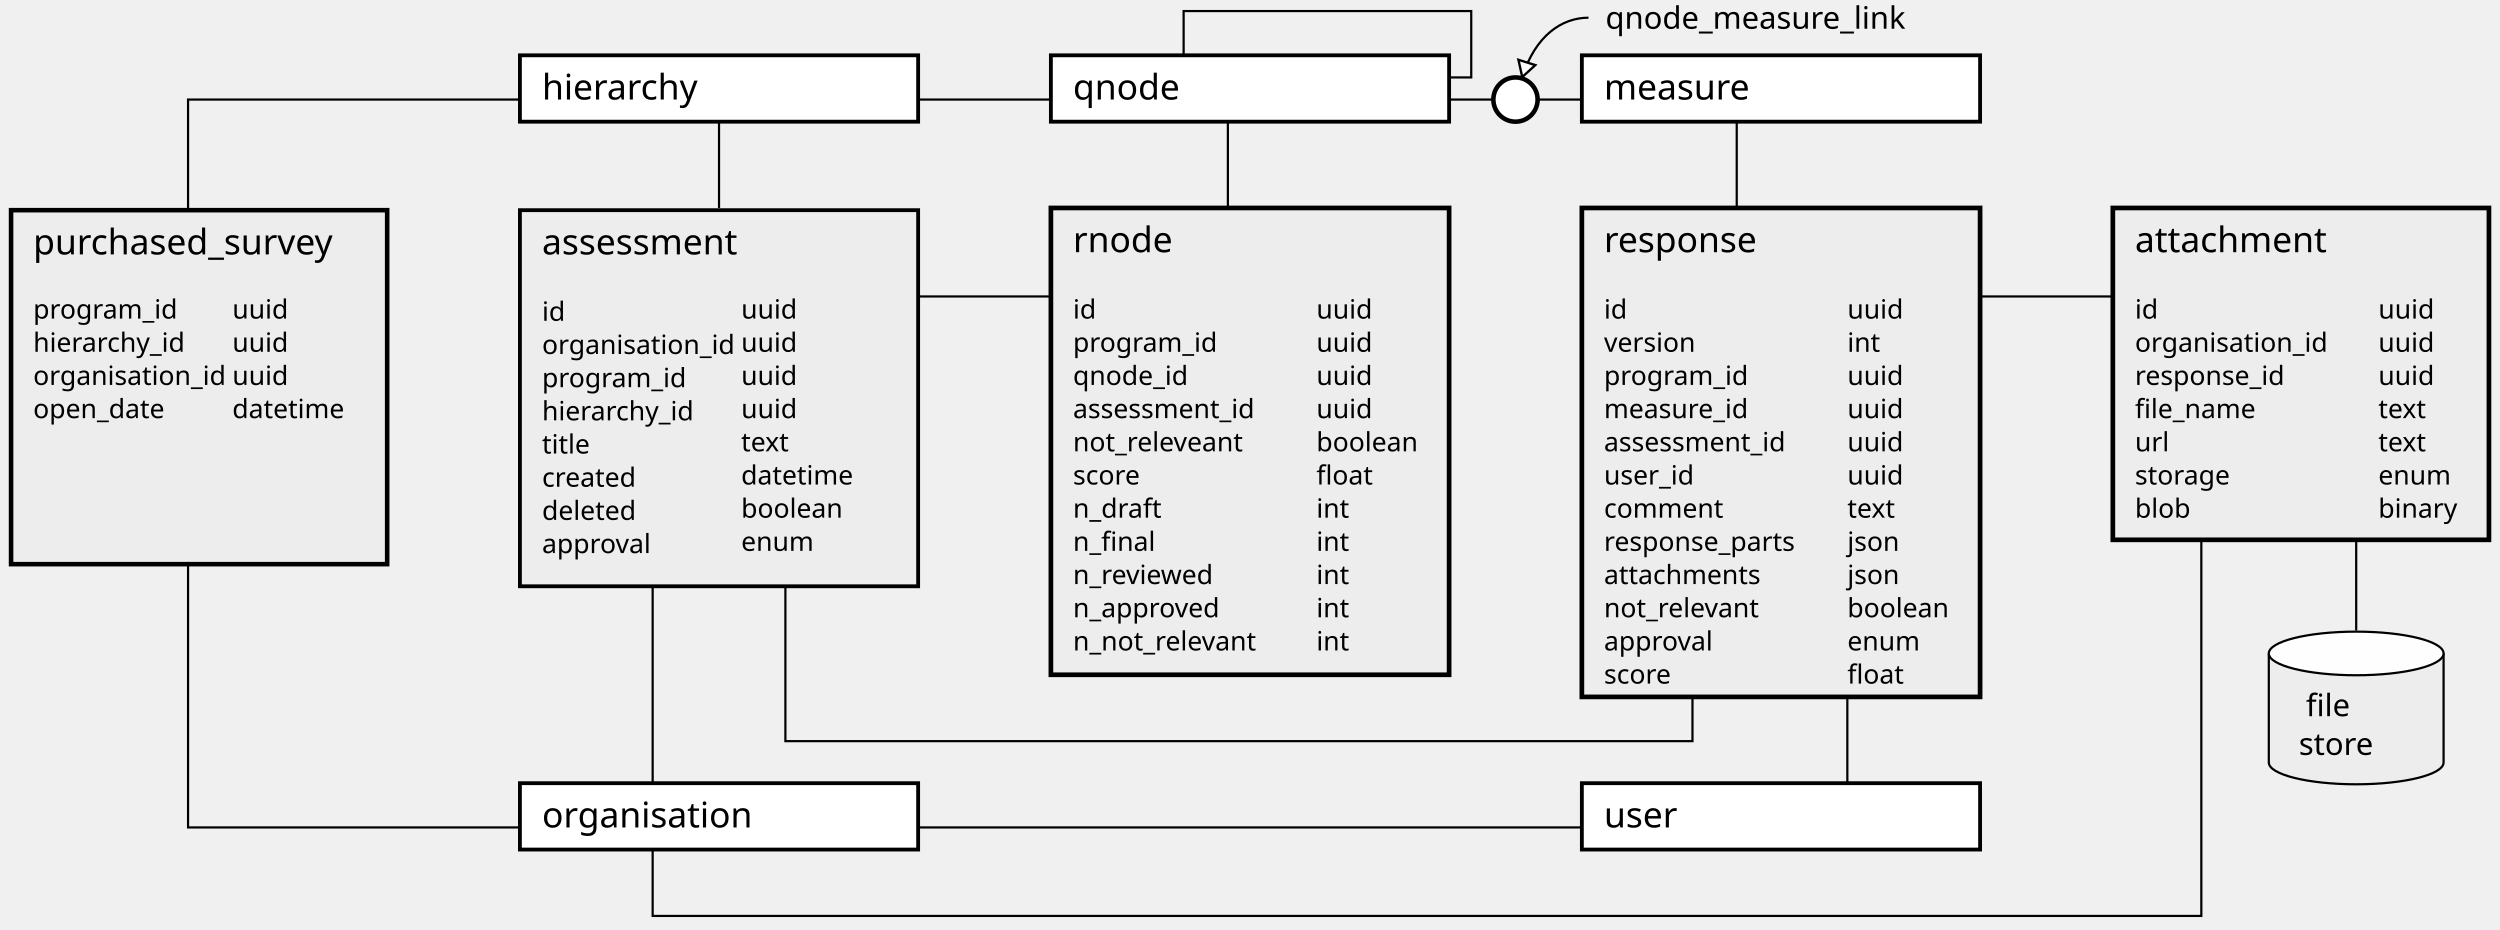
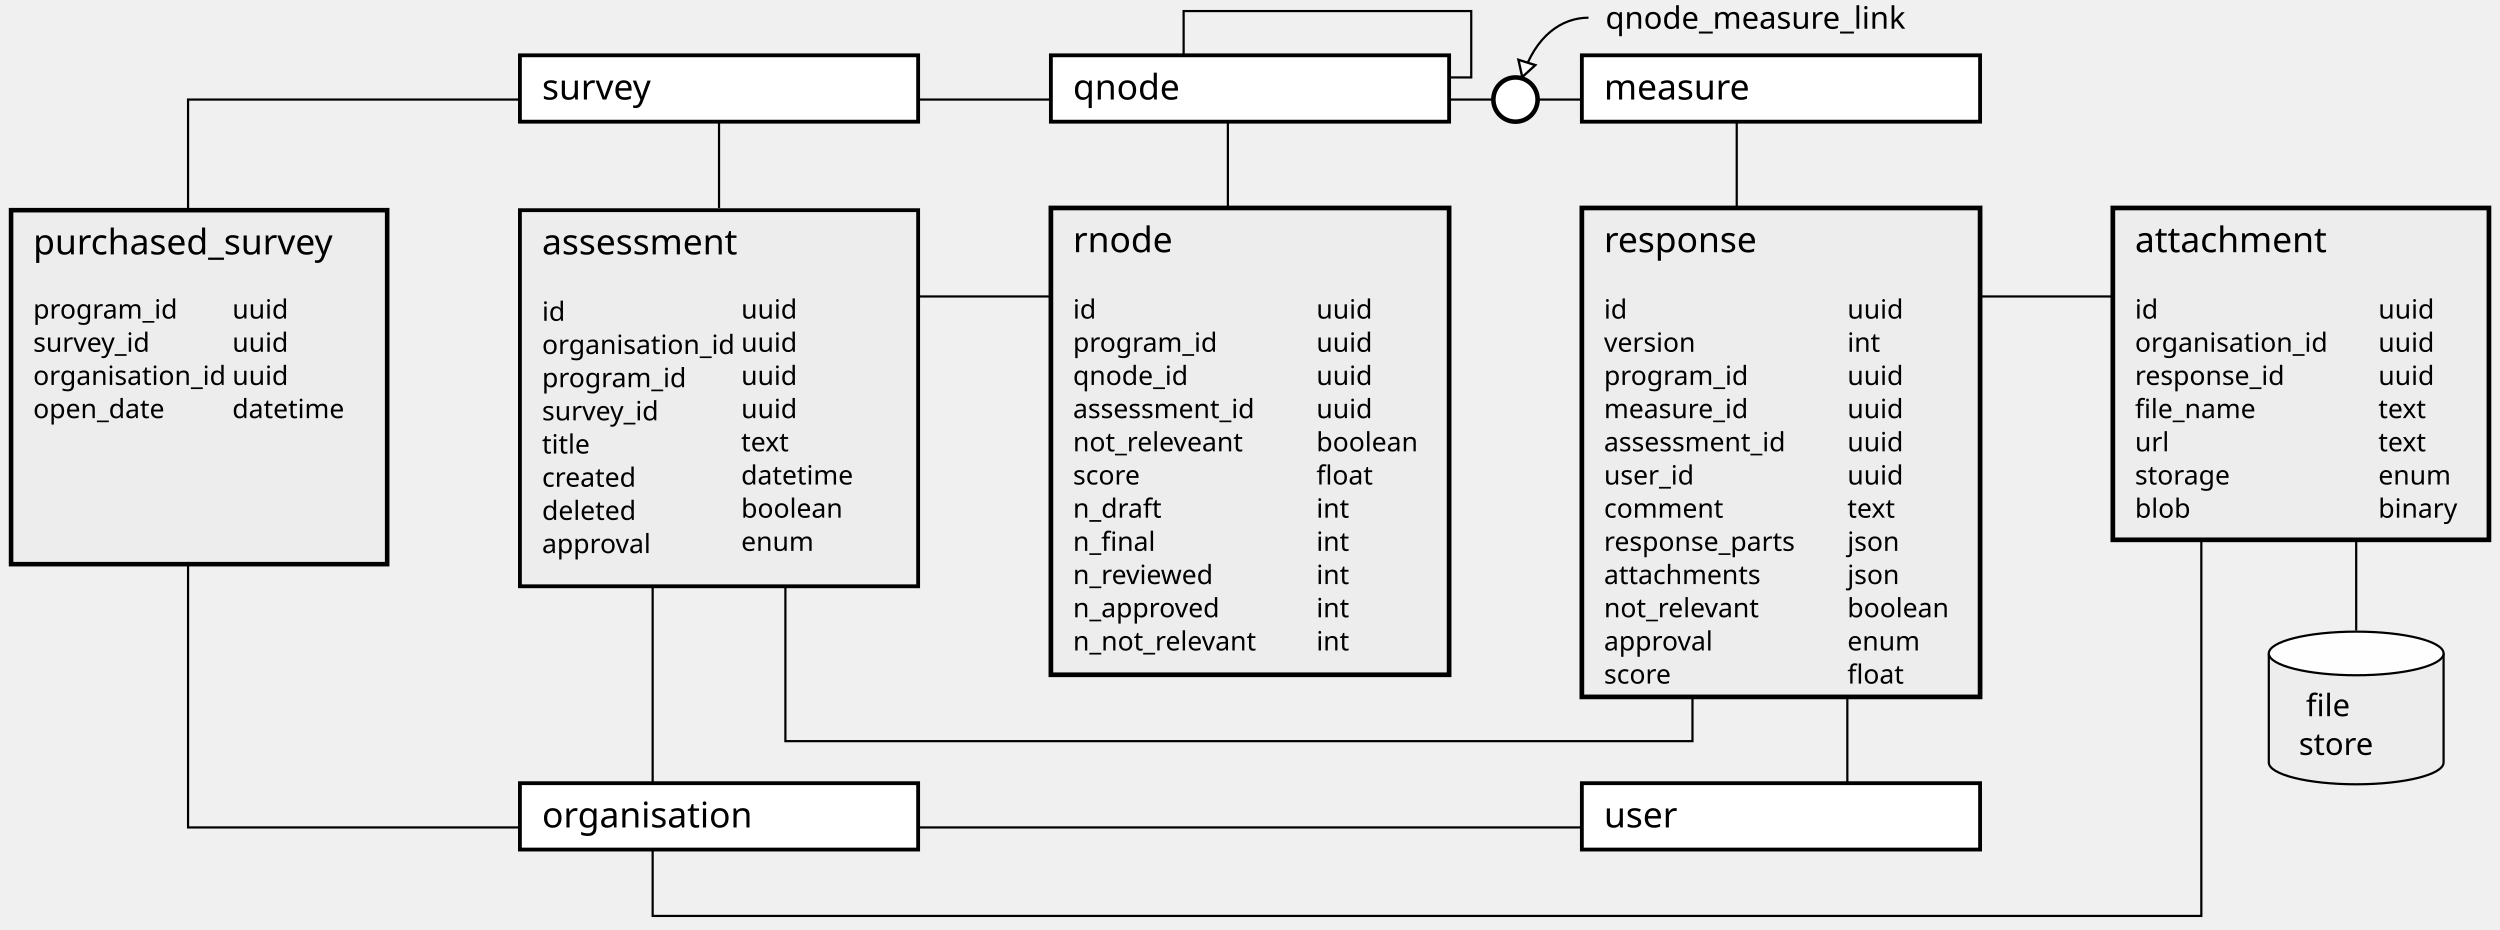
<svg xmlns="http://www.w3.org/2000/svg" version="1.1" viewBox="0 0 1130 420" stroke-miterlimit="10" id="svg3412" width="1130" height="420" style="fill:none;stroke:none">
  <defs id="defs3493">
    <marker orient="auto" refY="0.0" refX="0.0" id="EmptyTriangleOutL" style="overflow:visible">
      <path id="path4457" d="M 5.77,0.0 L -2.88,5.0 L -2.88,-5.0 L 5.77,0.0 z " style="fill-rule:evenodd;fill:#ffffff;stroke:#000000;stroke-width:1pt;stroke-opacity:1" transform="scale(0.8) translate(-6,0)" />
    </marker>
    <marker orient="auto" refY="0.0" refX="0.0" id="Arrow2Mend" style="overflow:visible;">
      <path id="path4324" style="fill-rule:evenodd;stroke-width:0.625;stroke-linejoin:round;stroke:#000000;stroke-opacity:1" d="M 8.719,4.034 L -2.207,0.016 L 8.719,-4.002 C 6.973,-1.63 6.983,1.616 8.719,4.034 z " transform="scale(0.6) rotate(180) translate(0,0)" />
    </marker>
    <marker orient="auto" refY="0.0" refX="0.0" id="Arrow1Lend" style="overflow:visible;">
      <path id="path4300" d="M 0.0,0.0 L 5.0,-5.0 L -12.5,0.0 L 5.0,5.0 L 0.0,0.0 z " style="fill-rule:evenodd;stroke:#000000;stroke-width:1pt;stroke-opacity:1" transform="scale(0.8) rotate(180) translate(12.5,0)" />
    </marker>
    <marker orient="auto" refY="0.0" refX="0.0" id="Arrow1Mend" style="overflow:visible;">
      <path id="path4306" d="M 0.0,0.0 L 5.0,-5.0 L -12.5,0.0 L 5.0,5.0 L 0.0,0.0 z " style="fill-rule:evenodd;stroke:#000000;stroke-width:1pt;stroke-opacity:1" transform="scale(0.4) rotate(180) translate(10,0)" />
    </marker>
  </defs>
  <clipPath id="p.0">
    <path d="m 0,0 1280,0 0,960 L 0,960 0,0 z" clip-rule="nonzero" id="path3415" />
  </clipPath>
  <g id="layer1" transform="translate(-125,-645)">
    <path id="path4906" d="m 540,690 300,0" style="fill:none;stroke:#000000;stroke-width:1px;stroke-linecap:butt;stroke-linejoin:miter;stroke-opacity:1" />
    <path id="path4908" d="m 780,680 10,0 0,-30 -130,0 0,20" style="fill:none;stroke:#000000;stroke-width:1px;stroke-linecap:butt;stroke-linejoin:miter;stroke-opacity:1" />
    <rect y="740" x="360" height="170" width="180" id="rect4910" style="fill:#ededed;fill-opacity:1;fill-rule:evenodd;stroke:#000000;stroke-width:1.732;stroke-miterlimit:10;stroke-opacity:1;stroke-dasharray:none" />
    <rect style="color:#000000;fill:#ededed;fill-opacity:1;fill-rule:evenodd;stroke:#000000;stroke-width:2.062;stroke-linecap:butt;stroke-linejoin:miter;stroke-miterlimit:10;stroke-opacity:1;stroke-dasharray:none;stroke-dashoffset:0;marker:none;visibility:visible;display:inline;overflow:visible;enable-background:accumulate" id="rect4912" width="170" height="160" x="130" y="740" />
    <text xml:space="preserve" style="font-size:40px;font-style:normal;font-weight:normal;line-height:125%;letter-spacing:0px;word-spacing:0px;fill:#000000;fill-opacity:1;stroke:none;font-family:Sans" x="140" y="789" id="text4914">
      <tspan id="tspan4928" x="140" y="789" style="font-size:12px">program_id</tspan>
-       <tspan x="140" y="804" style="font-size:12px" id="tspan5143">hierarchy_id</tspan>
+       <tspan x="140" y="804" style="font-size:12px" id="tspan5143">survey_id</tspan>
      <tspan x="140" y="819" style="font-size:12px" id="tspan5145">organisation_id</tspan>
      <tspan x="140" y="834" style="font-size:12px" id="tspan5147">open_date</tspan>
    </text>
    <text id="text4930" y="760" x="140" style="font-size:40px;font-style:normal;font-weight:normal;line-height:125%;letter-spacing:0px;word-spacing:0px;fill:#000000;fill-opacity:1;stroke:none;font-family:Sans" xml:space="preserve">
      <tspan style="font-size:16px" id="tspan4932" y="760" x="140">purchased_survey</tspan>
    </text>
    <text id="text4934" y="790" x="370" style="font-size:40px;font-style:normal;font-weight:normal;line-height:125%;letter-spacing:0px;word-spacing:0px;fill:#000000;fill-opacity:1;stroke:none;font-family:Sans" xml:space="preserve">
      <tspan id="tspan4944" style="font-size:12px" y="790" x="370">id</tspan>
      <tspan style="font-size:12px" y="805" x="370" id="tspan5163">organisation_id</tspan>
      <tspan style="font-size:12px" y="820" x="370" id="tspan5165">program_id</tspan>
-       <tspan style="font-size:12px" y="835" x="370" id="tspan5167">hierarchy_id</tspan>
+       <tspan style="font-size:12px" y="835" x="370" id="tspan5167">survey_id</tspan>
      <tspan style="font-size:12px" y="850" x="370" id="tspan3584">title</tspan>
      <tspan style="font-size:12px" y="865" x="370" id="tspan5169">created</tspan>
      <tspan style="font-size:12px" y="880" x="370" id="tspan4816">deleted</tspan>
      <tspan style="font-size:12px" y="895" x="370" id="tspan5175">approval</tspan>
    </text>
    <text xml:space="preserve" style="font-size:40px;font-style:normal;font-weight:normal;line-height:125%;letter-spacing:0px;word-spacing:0px;fill:#000000;fill-opacity:1;stroke:none;font-family:Sans" x="370" y="760" id="text4946">
      <tspan x="370" y="760" id="tspan4948" style="font-size:16px">assessment</tspan>
    </text>
    <rect style="fill:#ededed;fill-opacity:1;fill-rule:evenodd;stroke:#000000;stroke-width:2.121;stroke-miterlimit:10;stroke-opacity:1;stroke-dasharray:none" id="rect4950" width="180" height="211" x="600" y="739" />
    <text xml:space="preserve" style="font-size:40px;font-style:normal;font-weight:normal;line-height:125%;letter-spacing:0px;word-spacing:0px;fill:#000000;fill-opacity:1;stroke:none;font-family:Sans" x="610" y="789" id="text4952">
      <tspan id="tspan4970" x="610" y="789" style="font-size:12px">id</tspan>
      <tspan x="610" y="804" style="font-size:12px" id="tspan5221">program_id</tspan>
      <tspan x="610" y="819" style="font-size:12px" id="tspan5223">qnode_id</tspan>
      <tspan x="610" y="834" style="font-size:12px" id="tspan5225">assessment_id</tspan>
      <tspan x="610" y="849" style="font-size:12px" id="tspan5227">not_releveant</tspan>
      <tspan x="610" y="864" style="font-size:12px" id="tspan5229">score</tspan>
      <tspan x="610" y="879" style="font-size:12px" id="tspan3354">n_draft</tspan>
      <tspan x="610" y="894" style="font-size:12px" id="tspan5231">n_final</tspan>
      <tspan x="610" y="909" style="font-size:12px" id="tspan5233">n_reviewed</tspan>
      <tspan x="610" y="924" style="font-size:12px" id="tspan5235">n_approved</tspan>
      <tspan x="610" y="939" style="font-size:12px" id="tspan5237">n_not_relevant</tspan>
    </text>
    <text id="text4972" y="759" x="610" style="font-size:40px;font-style:normal;font-weight:normal;line-height:125%;letter-spacing:0px;word-spacing:0px;fill:#000000;fill-opacity:1;stroke:none;font-family:Sans" xml:space="preserve">
      <tspan style="font-size:16px" id="tspan4974" y="759" x="610">rnode</tspan>
    </text>
    <rect y="739" x="1080" height="150" width="170" id="rect5016" style="fill:#ededed;fill-opacity:1;fill-rule:evenodd;stroke:#000000;stroke-width:2.121;stroke-miterlimit:10;stroke-opacity:1;stroke-dasharray:none" />
    <text id="text5018" y="789" x="1090" style="font-size:40px;font-style:normal;font-weight:normal;line-height:125%;letter-spacing:0px;word-spacing:0px;fill:#000000;fill-opacity:1;stroke:none;font-family:Sans" xml:space="preserve">
      <tspan id="tspan5036" style="font-size:12px" y="789" x="1090">id</tspan>
      <tspan style="font-size:12px" y="804" x="1090" id="tspan5347">organisation_id</tspan>
      <tspan style="font-size:12px" y="819" x="1090" id="tspan5349">response_id</tspan>
      <tspan style="font-size:12px" y="834" x="1090" id="tspan5351">file_name</tspan>
      <tspan style="font-size:12px" y="849" x="1090" id="tspan5353">url</tspan>
      <tspan style="font-size:12px" y="864" x="1090" id="tspan5355">storage</tspan>
      <tspan style="font-size:12px" y="879" x="1090" id="tspan5357">blob</tspan>
    </text>
    <text xml:space="preserve" style="font-size:40px;font-style:normal;font-weight:normal;line-height:125%;letter-spacing:0px;word-spacing:0px;fill:#000000;fill-opacity:1;stroke:none;font-family:Sans" x="1090" y="759" id="text5038">
      <tspan x="1090" y="759" id="tspan5040" style="font-size:16px">attachment</tspan>
    </text>
    <rect style="fill:#ededed;fill-opacity:1;fill-rule:evenodd;stroke:#000000;stroke-width:2.121;stroke-miterlimit:10;stroke-opacity:1;stroke-dasharray:none" id="rect5066" width="180" height="221" x="840" y="739" />
    <text xml:space="preserve" style="font-size:40px;font-style:normal;font-weight:normal;line-height:125%;letter-spacing:0px;word-spacing:0px;fill:#000000;fill-opacity:1;stroke:none;font-family:Sans" x="850" y="789" id="text5068">
      <tspan x="850" y="789" style="font-size:12px" id="tspan5086">id</tspan>
      <tspan x="850" y="804" style="font-size:12px" id="tspan5283">version</tspan>
      <tspan x="850" y="819" style="font-size:12px" id="tspan5285">program_id</tspan>
      <tspan x="850" y="834" style="font-size:12px" id="tspan5287">measure_id</tspan>
      <tspan x="850" y="849" style="font-size:12px" id="tspan5289">assessment_id</tspan>
      <tspan x="850" y="864" style="font-size:12px" id="tspan5291">user_id</tspan>
      <tspan x="850" y="879" style="font-size:12px" id="tspan5293">comment</tspan>
      <tspan x="850" y="894" style="font-size:12px" id="tspan5295">response_parts</tspan>
      <tspan x="850" y="909" style="font-size:12px" id="tspan5297">attachments</tspan>
      <tspan x="850" y="924" style="font-size:12px" id="tspan5299">not_relevant</tspan>
      <tspan x="850" y="939" style="font-size:12px" id="tspan5301">approval</tspan>
      <tspan x="850" y="954" style="font-size:12px" id="tspan3124">score</tspan>
    </text>
    <text id="text5088" y="759" x="850" style="font-size:40px;font-style:normal;font-weight:normal;line-height:125%;letter-spacing:0px;word-spacing:0px;fill:#000000;fill-opacity:1;stroke:none;font-family:Sans" xml:space="preserve">
      <tspan style="font-size:16px" id="tspan5090" y="759" x="850">response</tspan>
    </text>
    <rect style="fill:#ffffff;fill-opacity:1;fill-rule:evenodd;stroke:#000000;stroke-width:1.732;stroke-miterlimit:10;stroke-opacity:1;stroke-dasharray:none" id="rect5092" width="180" height="30" x="360" y="670" />
    <text id="text5094" y="690" x="370" style="font-size:40px;font-style:normal;font-weight:normal;line-height:125%;letter-spacing:0px;word-spacing:0px;fill:#000000;fill-opacity:1;stroke:none;font-family:Sans" xml:space="preserve">
-       <tspan style="font-size:16px" id="tspan5096" y="690" x="370">hierarchy</tspan>
+       <tspan style="font-size:16px" id="tspan5096" y="690" x="370">survey</tspan>
    </text>
    <rect y="670" x="600" height="30" width="180" id="rect5098" style="fill:#ffffff;fill-opacity:1;fill-rule:evenodd;stroke:#000000;stroke-width:1.732;stroke-miterlimit:10;stroke-opacity:1;stroke-dasharray:none" />
    <text xml:space="preserve" style="font-size:40px;font-style:normal;font-weight:normal;line-height:125%;letter-spacing:0px;word-spacing:0px;fill:#000000;fill-opacity:1;stroke:none;font-family:Sans" x="610" y="690" id="text5100">
      <tspan x="610" y="690" id="tspan5102" style="font-size:16px">qnode</tspan>
    </text>
    <rect style="fill:#ffffff;fill-opacity:1;fill-rule:evenodd;stroke:#000000;stroke-width:1.732;stroke-miterlimit:10;stroke-opacity:1;stroke-dasharray:none" id="rect5104" width="180" height="30" x="840" y="670" />
    <text id="text5106" y="690" x="850" style="font-size:40px;font-style:normal;font-weight:normal;line-height:125%;letter-spacing:0px;word-spacing:0px;fill:#000000;fill-opacity:1;stroke:none;font-family:Sans" xml:space="preserve">
      <tspan style="font-size:16px" id="tspan5108" y="690" x="850">measure</tspan>
    </text>
    <path style="fill:none;stroke:#000000;stroke-width:1px;stroke-linecap:butt;stroke-linejoin:miter;stroke-opacity:1" d="m 540,1019 300,0" id="path5359" />
    <rect y="999" x="360" height="30" width="180" id="rect5361" style="fill:#ffffff;fill-opacity:1;fill-rule:evenodd;stroke:#000000;stroke-width:1.732;stroke-miterlimit:10;stroke-opacity:1;stroke-dasharray:none" />
    <text xml:space="preserve" style="font-size:40px;font-style:normal;font-weight:normal;line-height:125%;letter-spacing:0px;word-spacing:0px;fill:#000000;fill-opacity:1;stroke:none;font-family:Sans" x="370" y="1019" id="text5363">
      <tspan x="370" y="1019" id="tspan5365" style="font-size:16px">organisation</tspan>
    </text>
    <rect y="999" x="840" height="30" width="180" id="rect5367" style="fill:#ffffff;fill-opacity:1;fill-rule:evenodd;stroke:#000000;stroke-width:1.732;stroke-miterlimit:10;stroke-opacity:1;stroke-dasharray:none" />
    <text xml:space="preserve" style="font-size:40px;font-style:normal;font-weight:normal;line-height:125%;letter-spacing:0px;word-spacing:0px;fill:#000000;fill-opacity:1;stroke:none;font-family:Sans" x="850" y="1019" id="text5369">
      <tspan x="850" y="1019" id="tspan5371" style="font-size:16px">user</tspan>
    </text>
    <path style="color:#000000;fill:#ffffff;fill-opacity:1;fill-rule:evenodd;stroke:#000000;stroke-width:2.062;stroke-linecap:butt;stroke-linejoin:miter;stroke-miterlimit:10;stroke-opacity:1;stroke-dasharray:none;stroke-dashoffset:0;marker:none;visibility:visible;display:inline;overflow:visible;enable-background:accumulate" id="path5373" d="m 80,710 c 0,5.523 -4.477,10 -10,10 -5.523,0 -10,-4.477 -10,-10 0,-5.523 4.477,-10 10,-10 5.523,0 10,4.477 10,10 z" transform="translate(740,-20)" />
    <path style="fill:none;stroke:#000000;stroke-width:1px;stroke-linecap:butt;stroke-linejoin:miter;stroke-opacity:1" d="m 420,910 0,89" id="path5375" />
    <path style="fill:none;stroke:#000000;stroke-width:1px;stroke-linecap:butt;stroke-linejoin:miter;stroke-opacity:1" d="m 480,910 0,70 410,0 0,-20" id="path5377" />
    <path style="fill:none;stroke:#000000;stroke-width:1px;stroke-linecap:butt;stroke-linejoin:miter;stroke-opacity:1" d="m 960,960 0,39" id="path5379" />
    <path style="fill:none;stroke:#000000;stroke-width:1px;stroke-linecap:butt;stroke-linejoin:miter;stroke-opacity:1" d="m 600,779 -60,0 60,0" id="path5383" />
    <path style="fill:none;stroke:#000000;stroke-width:1px;stroke-linecap:butt;stroke-linejoin:miter;stroke-opacity:1" d="m 450,739 0,-39" id="path5385" />
    <path style="fill:none;stroke:#000000;stroke-width:1px;stroke-linecap:butt;stroke-linejoin:miter;stroke-opacity:1" d="m 680,739 0,-39" id="path5387" />
    <path style="fill:none;stroke:#000000;stroke-width:1px;stroke-linecap:butt;stroke-linejoin:miter;stroke-opacity:1" d="m 910,739 0,-39" id="path5389" />
    <path style="fill:none;stroke:#000000;stroke-width:1px;stroke-linecap:butt;stroke-linejoin:miter;stroke-opacity:1" d="m 1020,779 60,0" id="path5391" />
    <path style="fill:none;stroke:#000000;stroke-width:1px;stroke-linecap:butt;stroke-linejoin:miter;stroke-opacity:1" d="m 420,1029 0,30 700,0 0,-170" id="path5393" />
    <path style="fill:none;stroke:#000000;stroke-width:1px;stroke-linecap:butt;stroke-linejoin:miter;stroke-opacity:1" d="m 210,739 0,-49 150,0" id="path5395" />
    <path style="fill:none;stroke:#000000;stroke-width:1px;stroke-linecap:butt;stroke-linejoin:miter;stroke-opacity:1" d="m 210,899 0,120 150,0" id="path5397" />
    <text id="text5519" y="789" x="230" style="font-size:40px;font-style:normal;font-weight:normal;line-height:125%;letter-spacing:0px;word-spacing:0px;fill:#000000;fill-opacity:1;stroke:none;font-family:Sans" xml:space="preserve">
      <tspan style="font-size:12px" y="789" x="230" id="tspan5521">uuid</tspan>
      <tspan id="tspan5523" style="font-size:12px" y="804" x="230">uuid</tspan>
      <tspan id="tspan5525" style="font-size:12px" y="819" x="230">uuid</tspan>
      <tspan id="tspan5527" style="font-size:12px" y="834" x="230">datetime</tspan>
    </text>
    <text xml:space="preserve" style="font-size:40px;font-style:normal;font-weight:normal;line-height:125%;letter-spacing:0px;word-spacing:0px;fill:#000000;fill-opacity:1;stroke:none;font-family:Sans" x="460" y="789" id="text5531">
      <tspan x="460" y="789" style="font-size:12px" id="tspan5533">uuid</tspan>
      <tspan id="tspan5535" x="460" y="804" style="font-size:12px">uuid</tspan>
      <tspan id="tspan5537" x="460" y="819" style="font-size:12px">uuid</tspan>
      <tspan id="tspan5539" x="460" y="834" style="font-size:12px">uuid</tspan>
      <tspan x="460" y="849" style="font-size:12px" id="tspan3586">text</tspan>
      <tspan id="tspan5541" x="460" y="864" style="font-size:12px">datetime</tspan>
      <tspan x="460" y="879" style="font-size:12px" id="tspan4818">boolean</tspan>
      <tspan id="tspan5547" x="460" y="894" style="font-size:12px">enum</tspan>
    </text>
    <text id="text5554" y="789" x="720" style="font-size:40px;font-style:normal;font-weight:normal;line-height:125%;letter-spacing:0px;word-spacing:0px;fill:#000000;fill-opacity:1;stroke:none;font-family:Sans" xml:space="preserve">
      <tspan style="font-size:12px" y="789" x="720" id="tspan5556">uuid</tspan>
      <tspan id="tspan5558" style="font-size:12px" y="804" x="720">uuid</tspan>
      <tspan id="tspan5560" style="font-size:12px" y="819" x="720">uuid</tspan>
      <tspan id="tspan5562" style="font-size:12px" y="834" x="720">uuid</tspan>
      <tspan id="tspan5564" style="font-size:12px" y="849" x="720">boolean</tspan>
      <tspan id="tspan5566" style="font-size:12px" y="864" x="720">float</tspan>
      <tspan id="tspan5568" style="font-size:12px" y="879" x="720">int</tspan>
      <tspan style="font-size:12px" y="894" x="720" id="tspan3356">int</tspan>
      <tspan id="tspan5570" style="font-size:12px" y="909" x="720">int</tspan>
      <tspan id="tspan5572" style="font-size:12px" y="924" x="720">int</tspan>
      <tspan id="tspan5574" style="font-size:12px" y="939" x="720">int</tspan>
    </text>
    <text id="text5576" y="789" x="960" style="font-size:40px;font-style:normal;font-weight:normal;line-height:125%;letter-spacing:0px;word-spacing:0px;fill:#000000;fill-opacity:1;stroke:none;font-family:Sans" xml:space="preserve">
      <tspan id="tspan5578" style="font-size:12px" y="789" x="960">uuid</tspan>
      <tspan id="tspan5580" style="font-size:12px" y="804" x="960">int</tspan>
      <tspan id="tspan5582" style="font-size:12px" y="819" x="960">uuid</tspan>
      <tspan id="tspan5584" style="font-size:12px" y="834" x="960">uuid</tspan>
      <tspan id="tspan5586" style="font-size:12px" y="849" x="960">uuid</tspan>
      <tspan id="tspan5588" style="font-size:12px" y="864" x="960">uuid</tspan>
      <tspan id="tspan5590" style="font-size:12px" y="879" x="960">text</tspan>
      <tspan id="tspan5592" style="font-size:12px" y="894" x="960">json</tspan>
      <tspan id="tspan5594" style="font-size:12px" y="909" x="960">json</tspan>
      <tspan id="tspan5596" style="font-size:12px" y="924" x="960">boolean</tspan>
      <tspan id="tspan5598" style="font-size:12px" y="939" x="960">enum</tspan>
      <tspan style="font-size:12px" y="954" x="960" id="tspan3126">float</tspan>
    </text>
    <text xml:space="preserve" style="font-size:40px;font-style:normal;font-weight:normal;line-height:125%;letter-spacing:0px;word-spacing:0px;fill:#000000;fill-opacity:1;stroke:none;font-family:Sans" x="1200" y="789" id="text5600">
      <tspan x="1200" y="789" style="font-size:12px" id="tspan5602">uuid</tspan>
      <tspan id="tspan5604" x="1200" y="804" style="font-size:12px">uuid</tspan>
      <tspan id="tspan5606" x="1200" y="819" style="font-size:12px">uuid</tspan>
      <tspan id="tspan5608" x="1200" y="834" style="font-size:12px">text</tspan>
      <tspan id="tspan5610" x="1200" y="849" style="font-size:12px">text</tspan>
      <tspan id="tspan5612" x="1200" y="864" style="font-size:12px">enum</tspan>
      <tspan id="tspan5614" x="1200" y="879" style="font-size:12px">binary</tspan>
    </text>
    <path id="path4275" style="fill:#ededed;fill-opacity:1;fill-rule:evenodd;stroke:#000000;stroke-width:1px;stroke-linecap:butt;stroke-linejoin:miter;stroke-opacity:1" d="m 1229.5,940.357 0,49.286 c 0,5.444 -17.685,9.857 -39.5,9.857 -21.815,0 -39.5,-4.413 -39.5,-9.857 l 0,-49.286" />
    <ellipse style="color:#000000;display:inline;overflow:visible;visibility:visible;fill:#fefefe;fill-opacity:1;fill-rule:nonzero;stroke:#000000;stroke-width:1;stroke-linecap:butt;stroke-linejoin:miter;stroke-opacity:1;marker:none;marker-start:none;marker-mid:none;marker-end:none;enable-background:accumulate" id="path4269" cx="1190" cy="940.357" rx="39.5" ry="9.857" d="m 1229.5,940.357 c 0,5.444 -17.685,9.857 -39.5,9.857 -21.815,0 -39.5,-4.413 -39.5,-9.857 0,-5.444 17.685,-9.857 39.5,-9.857 21.815,0 39.5,4.413 39.5,9.857 z" />
    <text xml:space="preserve" style="color:#000000;font-style:normal;font-variant:normal;font-weight:normal;font-stretch:normal;font-size:14px;line-height:125%;font-family:FontAwesome;-inkscape-font-specification:FontAwesome;text-indent:0;text-align:center;text-decoration:none;text-decoration-line:none;letter-spacing:0px;word-spacing:0px;text-transform:none;direction:ltr;block-progression:tb;writing-mode:lr-tb;baseline-shift:baseline;text-anchor:middle;display:inline;overflow:visible;visibility:visible;fill:#000000;fill-opacity:1;fill-rule:nonzero;stroke:none;stroke-width:1px;stroke-linecap:butt;stroke-linejoin:miter;stroke-opacity:1;marker:none;enable-background:accumulate" x="1189.993" y="968.719" id="text4279">
      <tspan id="tspan4281" x="1189.993" y="968.719">file</tspan>
      <tspan x="1189.993" y="986.219" id="tspan4283">store</tspan>
    </text>
    <path style="fill:none;fill-rule:evenodd;stroke:#000000;stroke-width:1px;stroke-linecap:butt;stroke-linejoin:miter;stroke-opacity:1" d="m 1190,890 0,40" id="path4285" />
    <text xml:space="preserve" style="color:#000000;font-style:normal;font-variant:normal;font-weight:normal;font-stretch:normal;font-size:14px;line-height:125%;font-family:FontAwesome;-inkscape-font-specification:FontAwesome;text-indent:0;text-align:start;text-decoration:none;text-decoration-line:none;letter-spacing:0px;word-spacing:0px;text-transform:none;direction:ltr;block-progression:tb;writing-mode:lr-tb;baseline-shift:baseline;text-anchor:start;display:inline;overflow:visible;visibility:visible;fill:#000000;fill-opacity:1;fill-rule:nonzero;stroke:none;stroke-width:1px;stroke-linecap:butt;stroke-linejoin:miter;stroke-opacity:1;marker:none;enable-background:accumulate" x="850.681" y="658" id="text4287">
      <tspan id="tspan4289" x="850.681" y="658">qnode_measure_link</tspan>
    </text>
    <path style="fill:none;fill-rule:evenodd;stroke:#000000;stroke-width:1px;stroke-linecap:butt;stroke-linejoin:miter;stroke-opacity:1;marker-end:url(#EmptyTriangleOutL)" d="m 843,653 c -12,0 -24,8 -30,27" id="path4291" />
  </g>
</svg>
